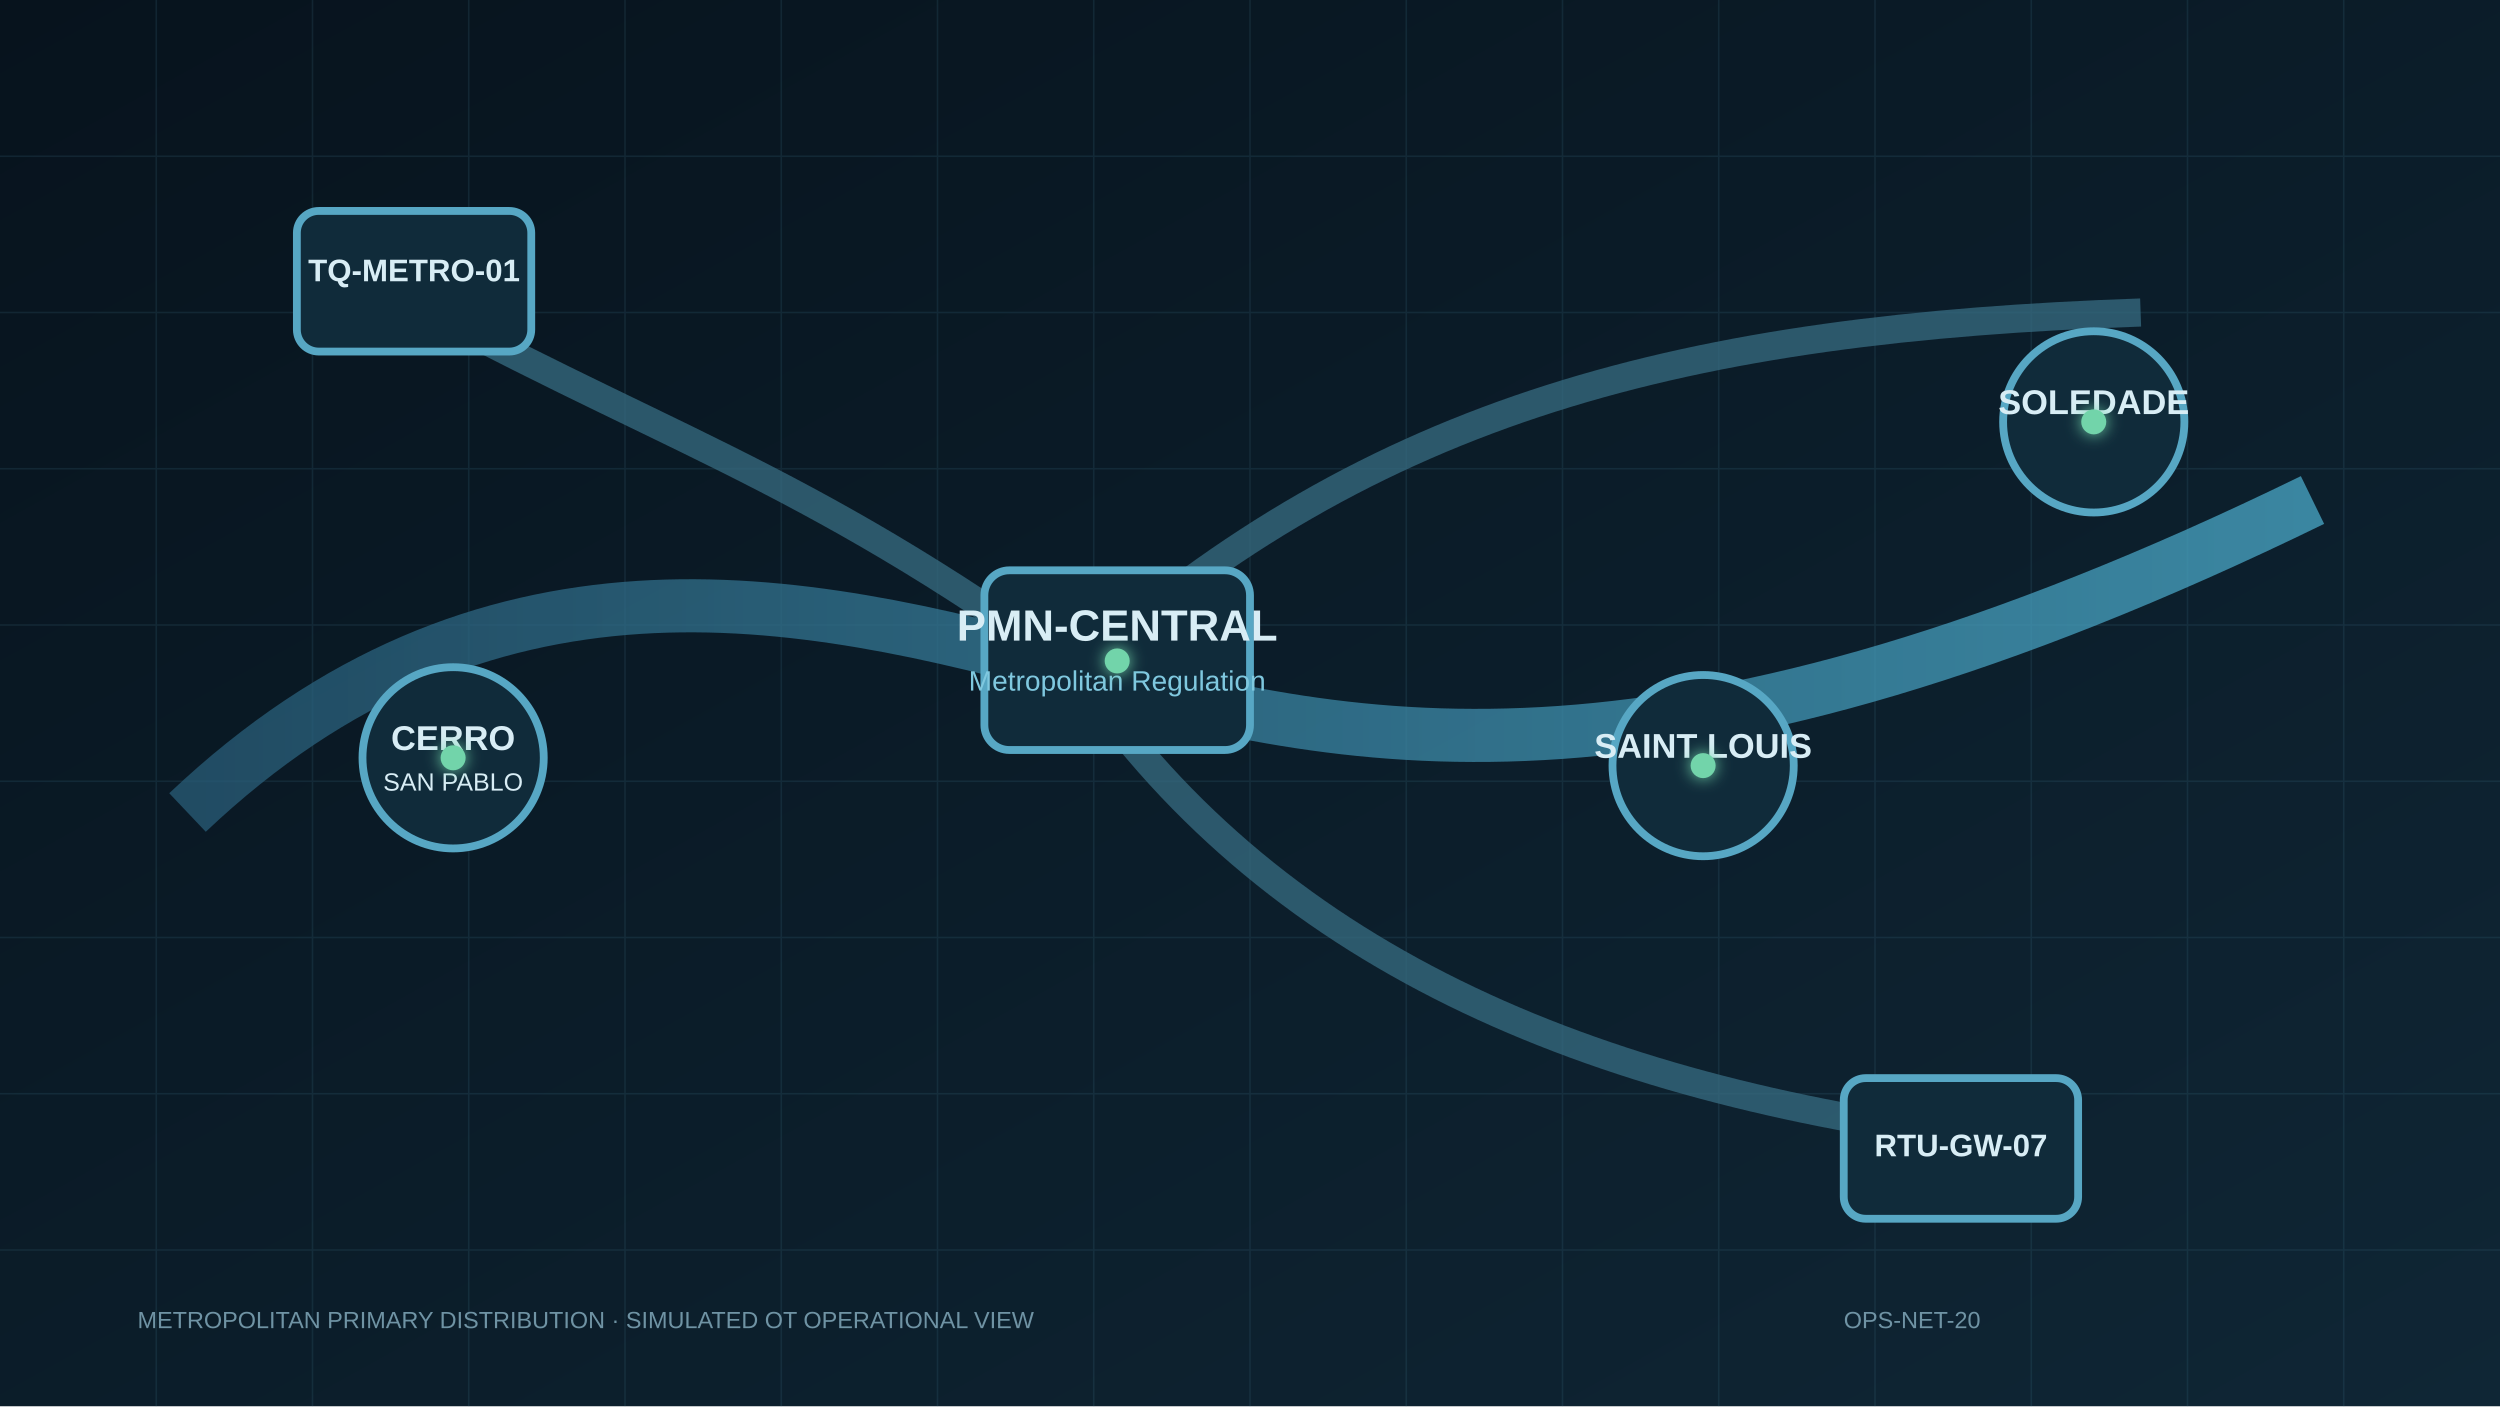
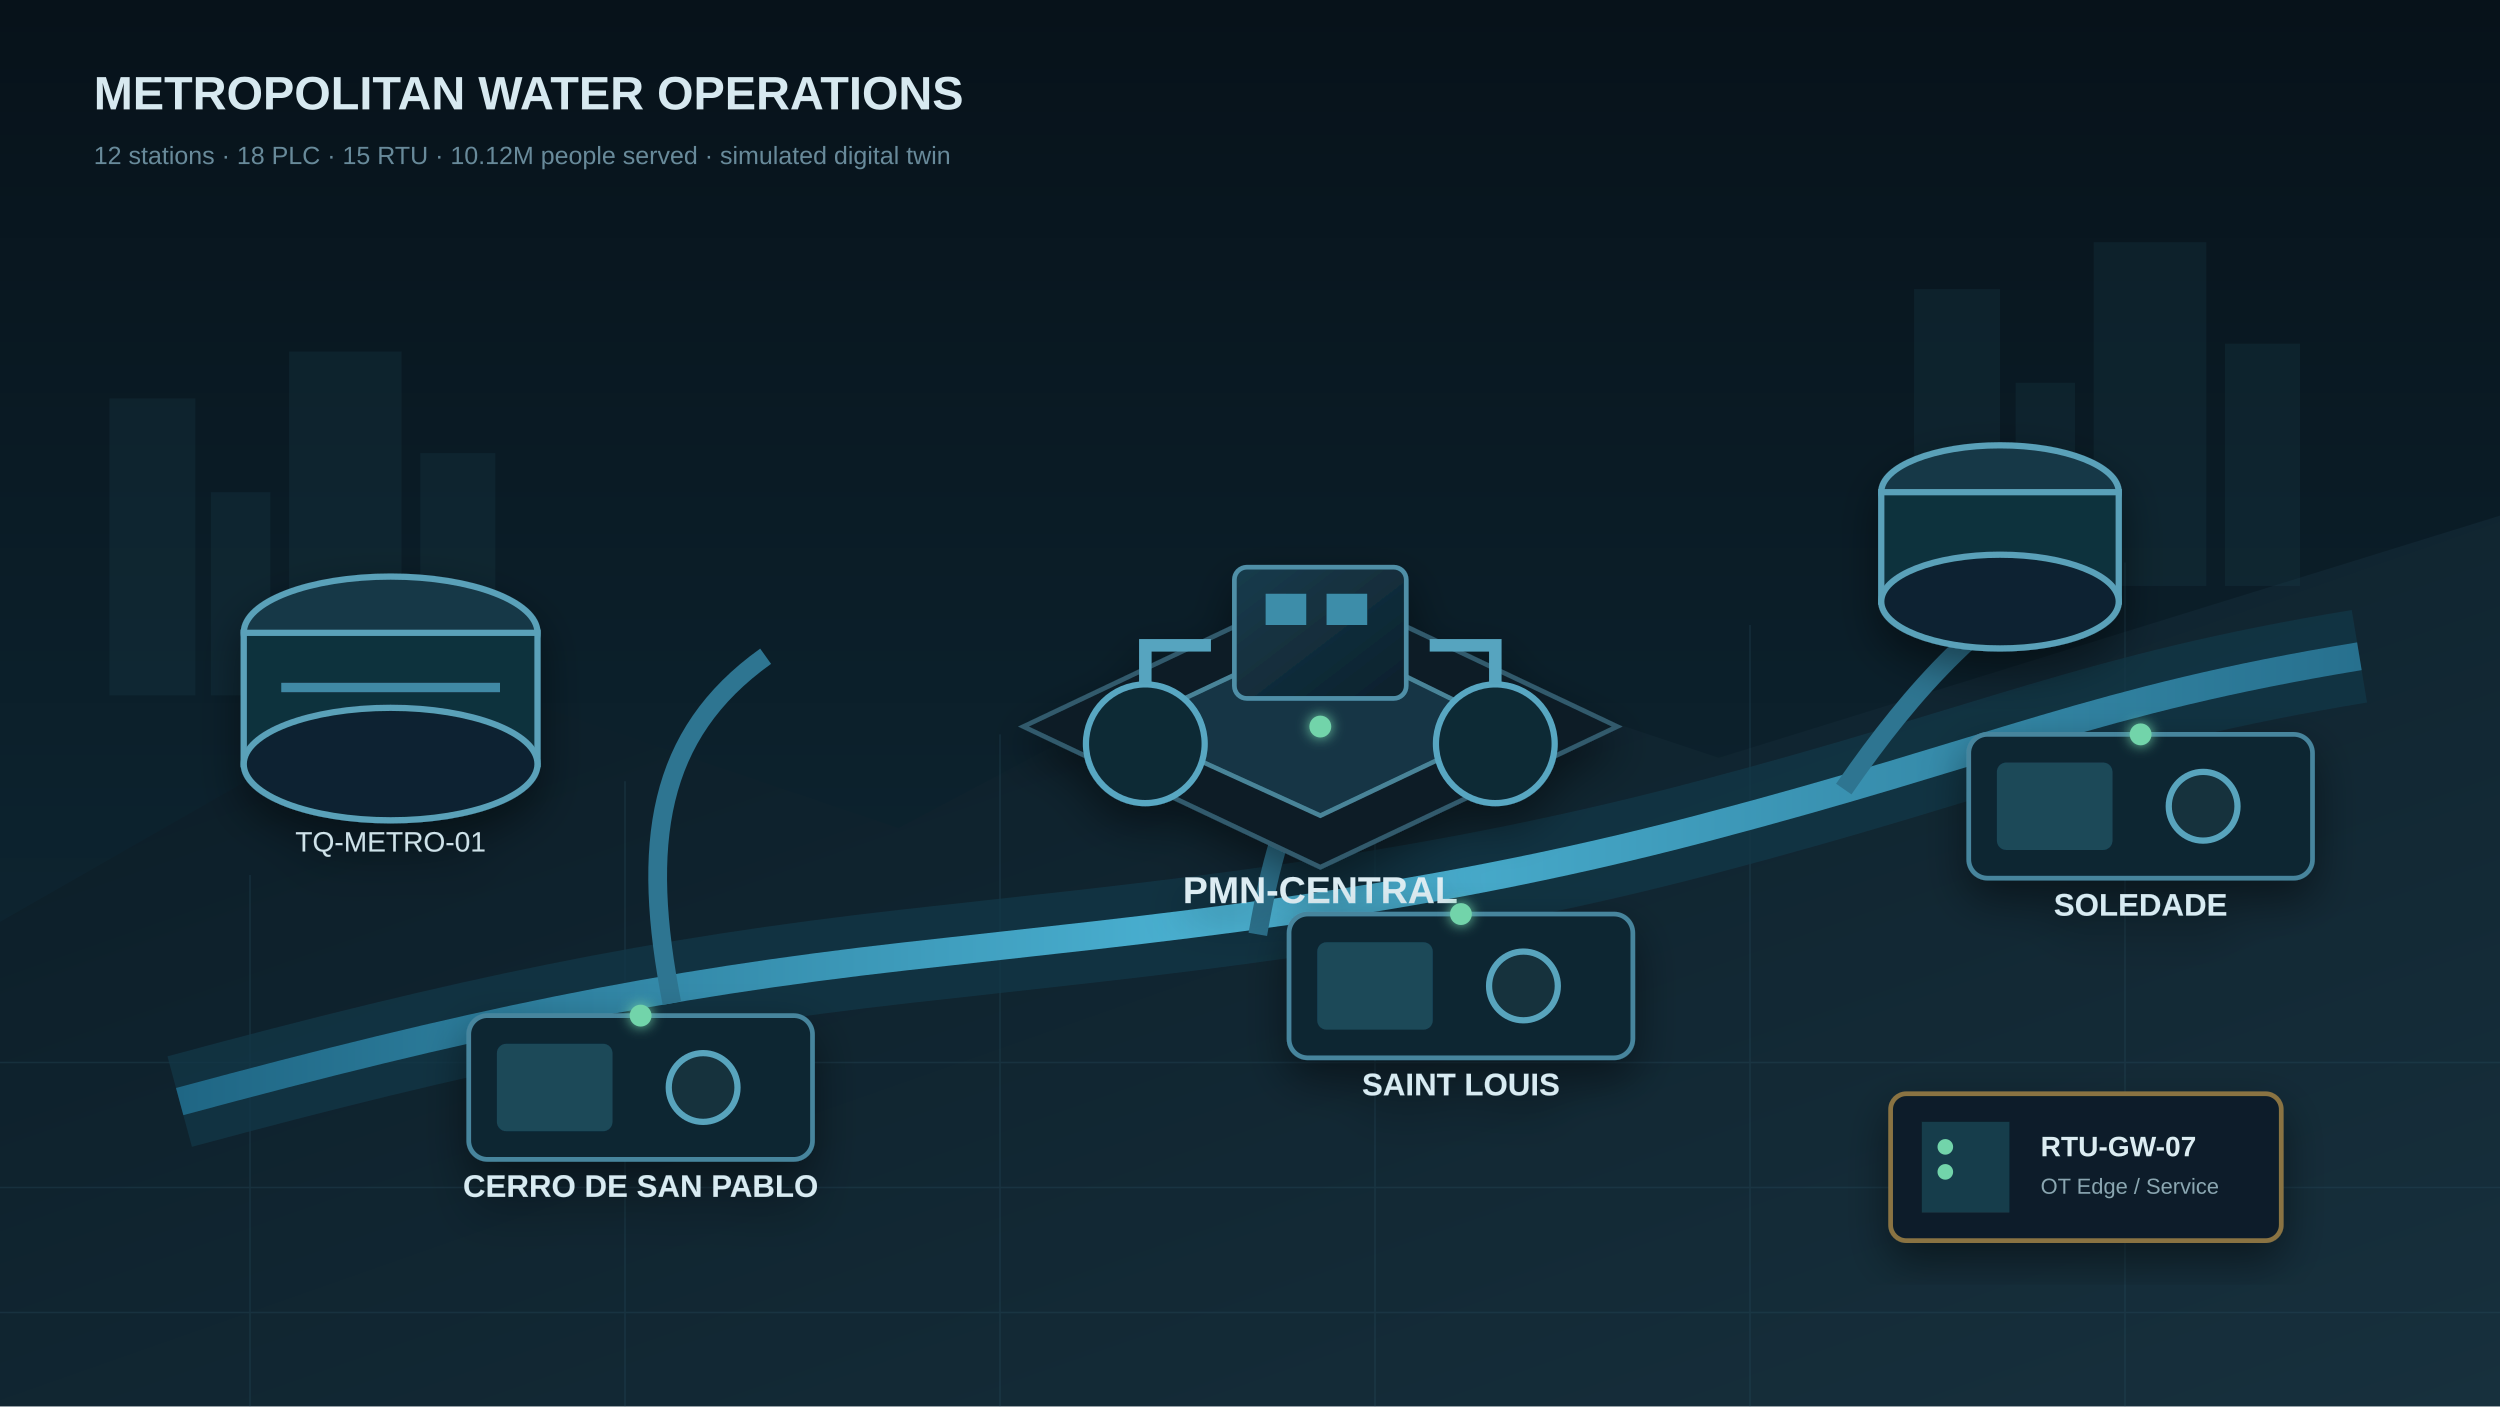
<svg xmlns="http://www.w3.org/2000/svg" viewBox="0 0 1600 900">
  <defs>
-     <linearGradient id="bg" x1="0" y1="0" x2="1" y2="1">
-       <stop stop-color="#07131d" />
-       <stop offset="1" stop-color="#0f2635" />
+     <linearGradient id="sky" x1="0" y1="0" x2="0" y2="1">
+       <stop stop-color="#07121a" />
+       <stop offset="1" stop-color="#102d3b" />
+     </linearGradient>
+     <linearGradient id="ground" x1="0" y1="0" x2="1" y2="1">
+       <stop stop-color="#0a1b25" />
+       <stop offset="1" stop-color="#17303d" />
    </linearGradient>
    <linearGradient id="water" x1="0" y1="0" x2="1" y2="0">
-       <stop stop-color="#285d78" />
-       <stop offset="1" stop-color="#4aa8c8" />
+       <stop stop-color="#1f6684" />
+       <stop offset=".5" stop-color="#4db6d7" />
+       <stop offset="1" stop-color="#27708e" />
    </linearGradient>
+     <linearGradient id="glass" x1="0" y1="0" x2="1" y2="1">
+       <stop stop-color="#173c4d" />
+       <stop offset="1" stop-color="#0d202b" />
+     </linearGradient>
+     <filter id="shadow" x="-30%" y="-30%" width="160%" height="160%">
+       <feDropShadow dx="0" dy="12" stdDeviation="14" flood-opacity=".45" />
+     </filter>
    <filter id="glow">
-       <feGaussianBlur stdDeviation="5" result="b" />
+       <feGaussianBlur stdDeviation="4" result="b" />
      <feMerge>
        <feMergeNode in="b" />
        <feMergeNode in="SourceGraphic" />
      </feMerge>
    </filter>
  </defs>
-   <rect width="1600" height="900" fill="url(#bg)" />
-   <g opacity=".18" stroke="#3f7389" stroke-width="1">
-     <path d="M0 100H1600M0 200H1600M0 300H1600M0 400H1600M0 500H1600M0 600H1600M0 700H1600M0 800H1600" />
-     <path d="M100 0V900M200 0V900M300 0V900M400 0V900M500 0V900M600 0V900M700 0V900M800 0V900M900 0V900M1000 0V900M1100 0V900M1200 0V900M1300 0V900M1400 0V900M1500 0V900" />
+   <rect width="1600" height="900" fill="url(#sky)" />
+   <path d="M0 590 L280 430 L575 530 L830 395 L1100 485 L1600 330 V900 H0Z" fill="url(#ground)" />
+   <g opacity=".22" fill="#1c4353">
+     <rect x="70" y="255" width="55" height="190" />
+     <rect x="135" y="315" width="38" height="130" />
+     <rect x="185" y="225" width="72" height="220" />
+     <rect x="269" y="290" width="48" height="155" />
+     <rect x="1225" y="185" width="55" height="190" />
+     <rect x="1290" y="245" width="38" height="130" />
+     <rect x="1340" y="155" width="72" height="220" />
+     <rect x="1424" y="220" width="48" height="155" />
  </g>
-   <path d="M120 520 C310 340 510 380 690 430 S1070 520 1480 320" fill="none" stroke="url(#water)" stroke-width="34" opacity=".75" />
-   <path d="M240 180 C420 280 510 300 690 430M690 430 C820 620 1030 700 1280 730M690 430 C880 260 1080 210 1370 200" fill="none" stroke="#376c82" stroke-width="18" opacity=".75" />
-   <g fill="#102b3a" stroke="#57a7c4" stroke-width="5">
-     <rect x="630" y="365" width="170" height="115" rx="16" />
-     <circle cx="290" cy="485" r="58" />
-     <circle cx="1090" cy="490" r="58" />
-     <circle cx="1340" cy="270" r="58" />
-     <rect x="190" y="135" width="150" height="90" rx="14" />
-     <rect x="1180" y="690" width="150" height="90" rx="14" />
+   <g opacity=".28" stroke="#2b5264" stroke-width="1">
+     <path d="M0 680H1600M0 760H1600M0 840H1600" />
+     <path d="M160 560V900M400 500V900M640 470V900M880 430V900M1120 400V900M1360 360V900" />
  </g>
-   <g fill="#d8edf5" font-family="Segoe UI,Arial" text-anchor="middle">
-     <text x="715" y="410" font-size="28" font-weight="700">PMN-CENTRAL</text>
-     <text x="715" y="442" font-size="18" fill="#7fc8df">Metropolitan Regulation</text>
-     <text x="290" y="480" font-size="22" font-weight="700">CERRO</text>
-     <text x="290" y="506" font-size="16">SAN PABLO</text>
-     <text x="1090" y="485" font-size="22" font-weight="700">SAINT LOUIS</text>
-     <text x="1340" y="265" font-size="22" font-weight="700">SOLEDADE</text>
-     <text x="265" y="180" font-size="20" font-weight="700">TQ-METRO-01</text>
-     <text x="1255" y="740" font-size="20" font-weight="700">RTU-GW-07</text>
+   <path d="M115 705 C300 655 420 630 580 612 S900 580 1090 530 S1340 448 1510 420" fill="none" stroke="#123747" stroke-width="60" opacity=".75" />
+   <path d="M115 705 C300 655 420 630 580 612 S900 580 1090 530 S1340 448 1510 420" fill="none" stroke="url(#water)" stroke-width="18" />
+   <path d="M430 642 C410 540 420 470 490 420M805 598 C820 510 845 460 900 420M1180 505 C1225 440 1270 390 1345 350" fill="none" stroke="#2e7591" stroke-width="12" />
+   <g transform="translate(655 320)" filter="url(#shadow)">
+     <polygon points="0,145 190,55 380,145 190,235" fill="#0b1d27" stroke="#315a6c" stroke-width="3" />
+     <polygon points="65,145 190,86 310,145 190,202" fill="#123444" stroke="#4a8498" stroke-width="3" />
+     <rect x="135" y="43" width="110" height="84" rx="8" fill="url(#glass)" stroke="#4f8fa7" stroke-width="3" />
+     <rect x="155" y="60" width="26" height="20" fill="#3e8da9" />
+     <rect x="194" y="60" width="26" height="20" fill="#3e8da9" />
+     <circle cx="78" cy="156" r="38" fill="#102936" stroke="#59a7c2" stroke-width="4" />
+     <circle cx="302" cy="156" r="38" fill="#102936" stroke="#59a7c2" stroke-width="4" />
+     <path d="M78 118V93H120M302 118V93H260" fill="none" stroke="#57a4bf" stroke-width="8" />
+     <text x="190" y="258" fill="#dcecf2" text-anchor="middle" font-size="24" font-family="Segoe UI,Arial" font-weight="700">PMN-CENTRAL</text>
+   </g>
+   <g transform="translate(250 405)" filter="url(#shadow)">
+     <ellipse cx="0" cy="0" rx="94" ry="36" fill="#173847" stroke="#5aa1b9" stroke-width="4" />
+     <rect x="-94" y="0" width="188" height="84" fill="#11303e" stroke="#5aa1b9" stroke-width="4" />
+     <ellipse cx="0" cy="84" rx="94" ry="36" fill="#0c2430" stroke="#5aa1b9" stroke-width="4" />
+     <path d="M-70 35H70" stroke="#3f89a5" stroke-width="6" />
+     <text x="0" y="140" fill="#cfe2e9" text-anchor="middle" font-size="18" font-family="Segoe UI,Arial">TQ-METRO-01</text>
+   </g>
+   <g transform="translate(1280 315)" filter="url(#shadow)">
+     <ellipse cx="0" cy="0" rx="76" ry="30" fill="#173847" stroke="#5aa1b9" stroke-width="4" />
+     <rect x="-76" y="0" width="152" height="70" fill="#11303e" stroke="#5aa1b9" stroke-width="4" />
+     <ellipse cx="0" cy="70" rx="76" ry="30" fill="#0c2430" stroke="#5aa1b9" stroke-width="4" />
+   </g>
+   <g font-family="Segoe UI,Arial" filter="url(#shadow)">
+     <g transform="translate(300 650)">
+       <rect width="220" height="92" rx="12" fill="#0d2633" stroke="#47859d" stroke-width="3" />
+       <rect x="18" y="18" width="74" height="56" rx="6" fill="#1a4859" />
+       <circle cx="150" cy="46" r="22" fill="#12313e" stroke="#58a4bd" stroke-width="4" />
+       <text x="110" y="116" text-anchor="middle" fill="#d8ebf2" font-size="20" font-weight="700">CERRO DE SAN PABLO</text>
+     </g>
+     <g transform="translate(825 585)">
+       <rect width="220" height="92" rx="12" fill="#0d2633" stroke="#47859d" stroke-width="3" />
+       <rect x="18" y="18" width="74" height="56" rx="6" fill="#1a4859" />
+       <circle cx="150" cy="46" r="22" fill="#12313e" stroke="#58a4bd" stroke-width="4" />
+       <text x="110" y="116" text-anchor="middle" fill="#d8ebf2" font-size="20" font-weight="700">SAINT LOUIS</text>
+     </g>
+     <g transform="translate(1260 470)">
+       <rect width="220" height="92" rx="12" fill="#0d2633" stroke="#47859d" stroke-width="3" />
+       <rect x="18" y="18" width="74" height="56" rx="6" fill="#1a4859" />
+       <circle cx="150" cy="46" r="22" fill="#12313e" stroke="#58a4bd" stroke-width="4" />
+       <text x="110" y="116" text-anchor="middle" fill="#d8ebf2" font-size="20" font-weight="700">SOLEDADE</text>
+     </g>
+   </g>
+   <g transform="translate(1210 700)" filter="url(#shadow)">
+     <rect width="250" height="94" rx="10" fill="#0d1f2a" stroke="#8a7343" stroke-width="3" />
+     <rect x="20" y="18" width="56" height="58" fill="#173c4c" />
+     <g fill="#72d4aa">
+       <circle cx="35" cy="34" r="5" />
+       <circle cx="35" cy="50" r="5" />
+     </g>
+     <text x="96" y="40" fill="#dcecf2" font-size="18" font-family="Segoe UI,Arial" font-weight="700">RTU-GW-07</text>
+     <text x="96" y="64" fill="#8ba6b2" font-size="14" font-family="Segoe UI,Arial">OT Edge / Service</text>
  </g>
  <g fill="#72d4aa" filter="url(#glow)">
-     <circle cx="290" cy="485" r="8" />
-     <circle cx="1090" cy="490" r="8" />
-     <circle cx="1340" cy="270" r="8" />
-     <circle cx="715" cy="423" r="8" />
+     <circle cx="410" cy="650" r="7" />
+     <circle cx="935" cy="585" r="7" />
+     <circle cx="1370" cy="470" r="7" />
+     <circle cx="845" cy="465" r="7" />
  </g>
-   <g fill="#6f93a4" font-family="Segoe UI,Arial" font-size="15">
-     <text x="88" y="850">METROPOLITAN PRIMARY DISTRIBUTION · SIMULATED OT OPERATIONAL VIEW</text>
-     <text x="1180" y="850">OPS-NET-20</text>
-   </g>
+   <text x="60" y="70" fill="#d7e9f0" font-family="Segoe UI,Arial" font-weight="700" font-size="30">METROPOLITAN WATER OPERATIONS</text>
+   <text x="60" y="105" fill="#688a9a" font-family="Segoe UI,Arial" font-size="16">12 stations · 18 PLC · 15 RTU · 10.12M people served · simulated digital twin</text>
</svg>
